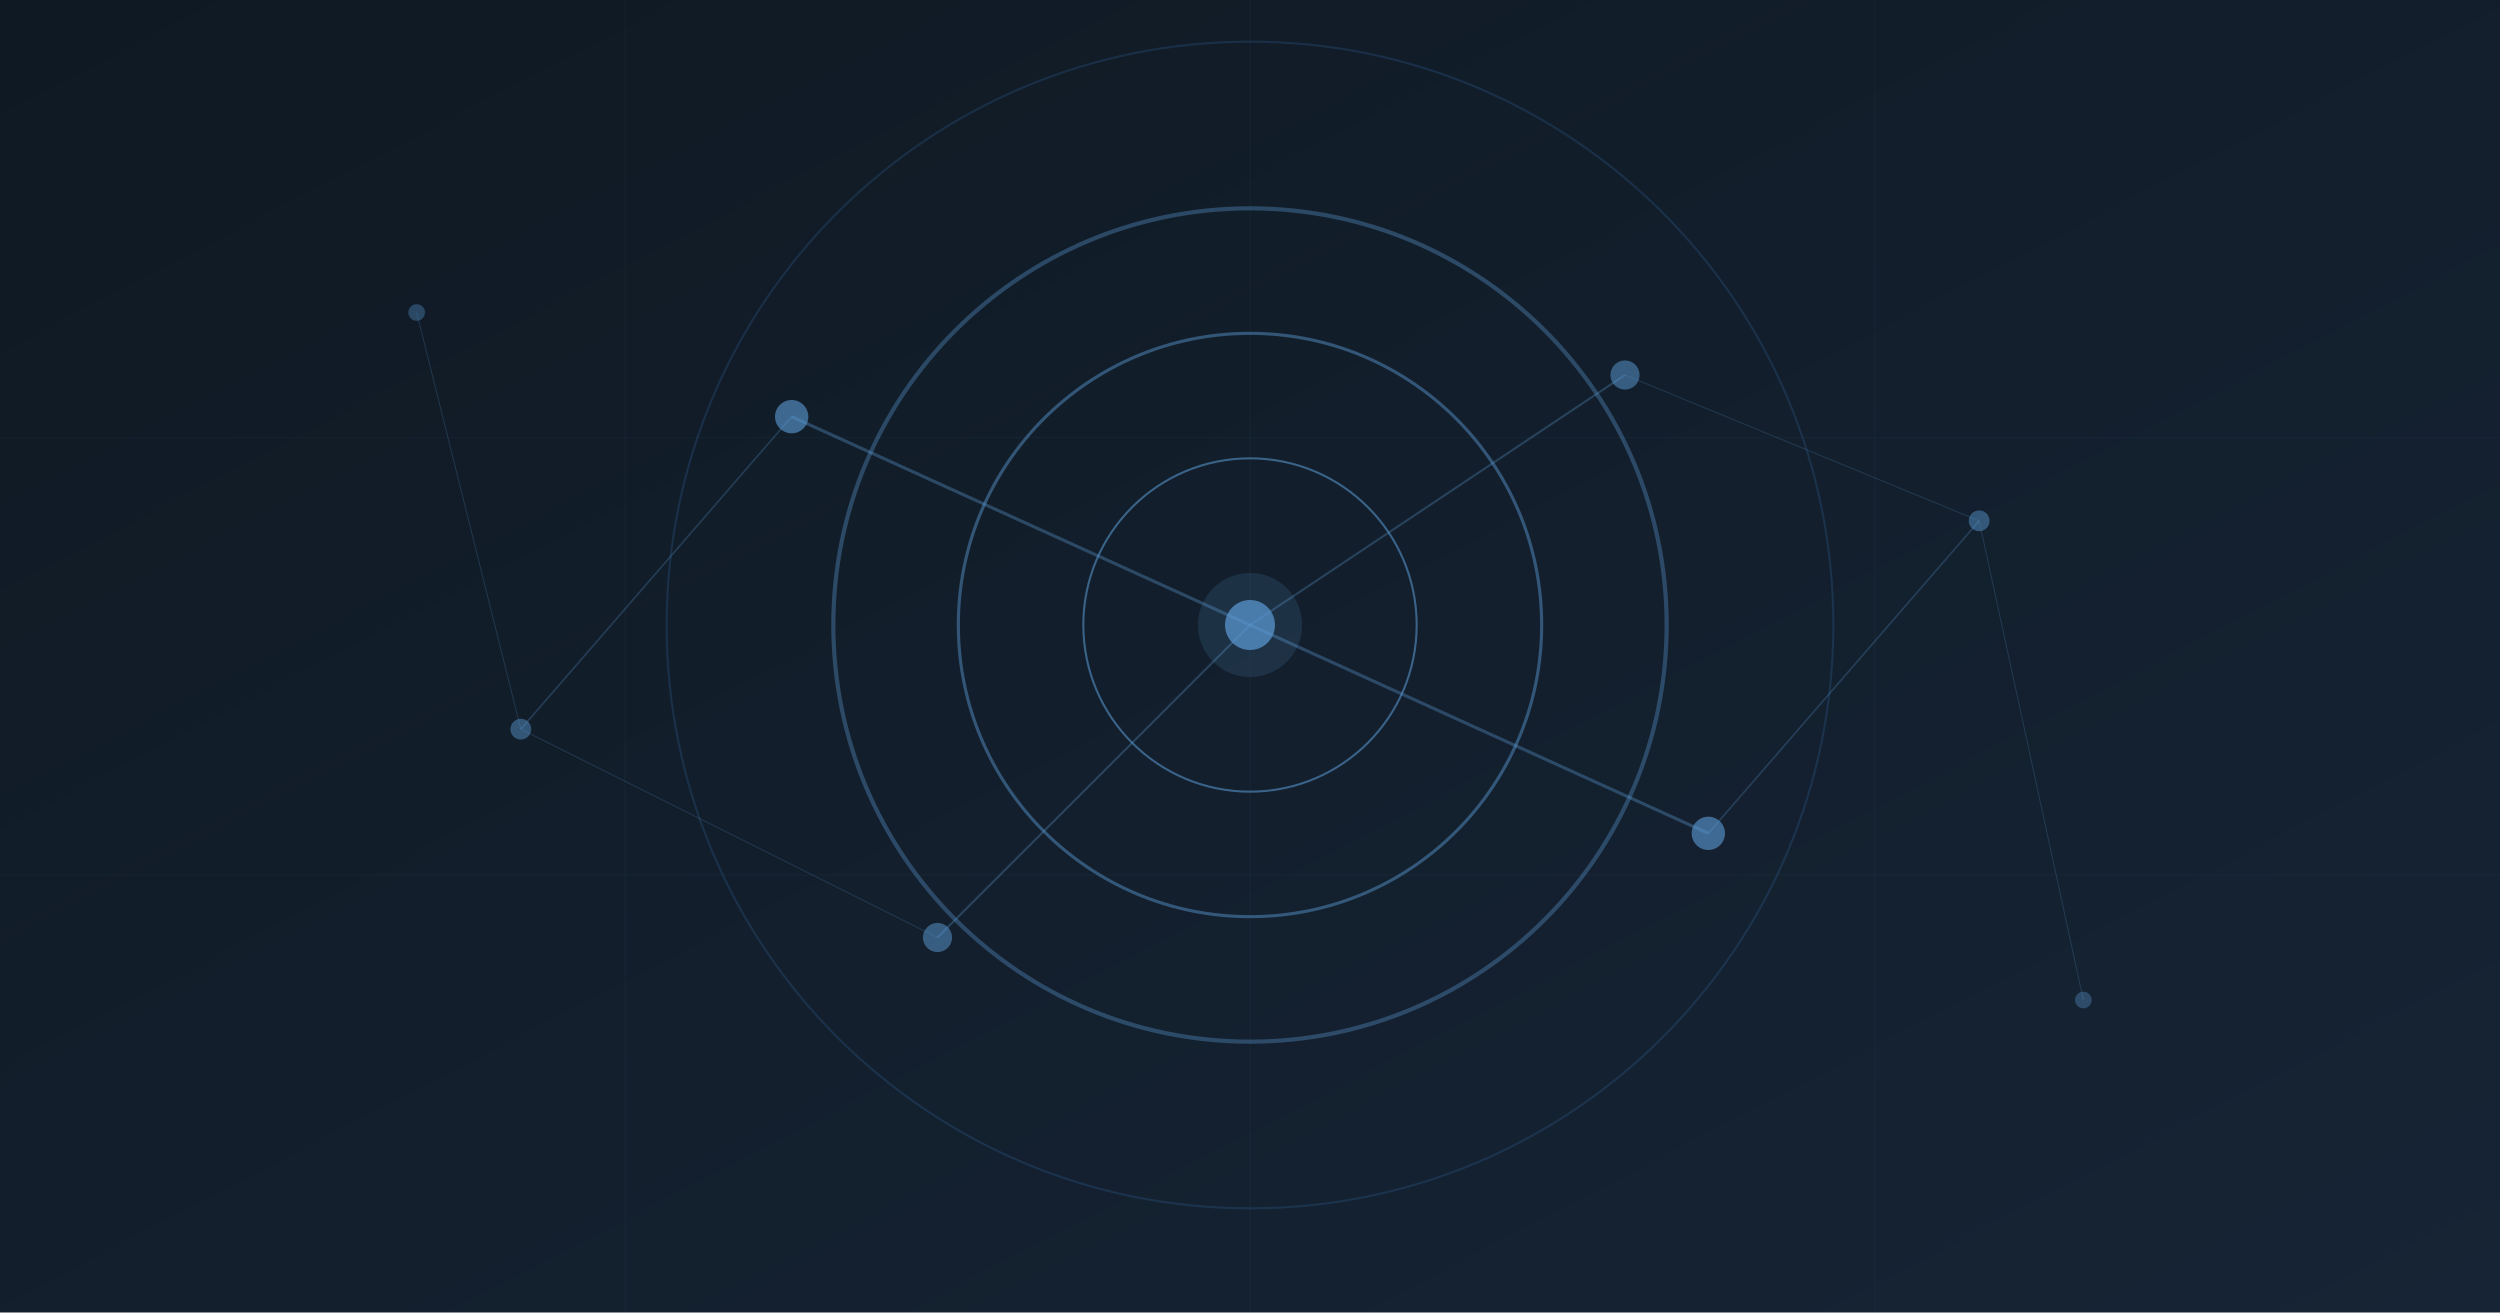
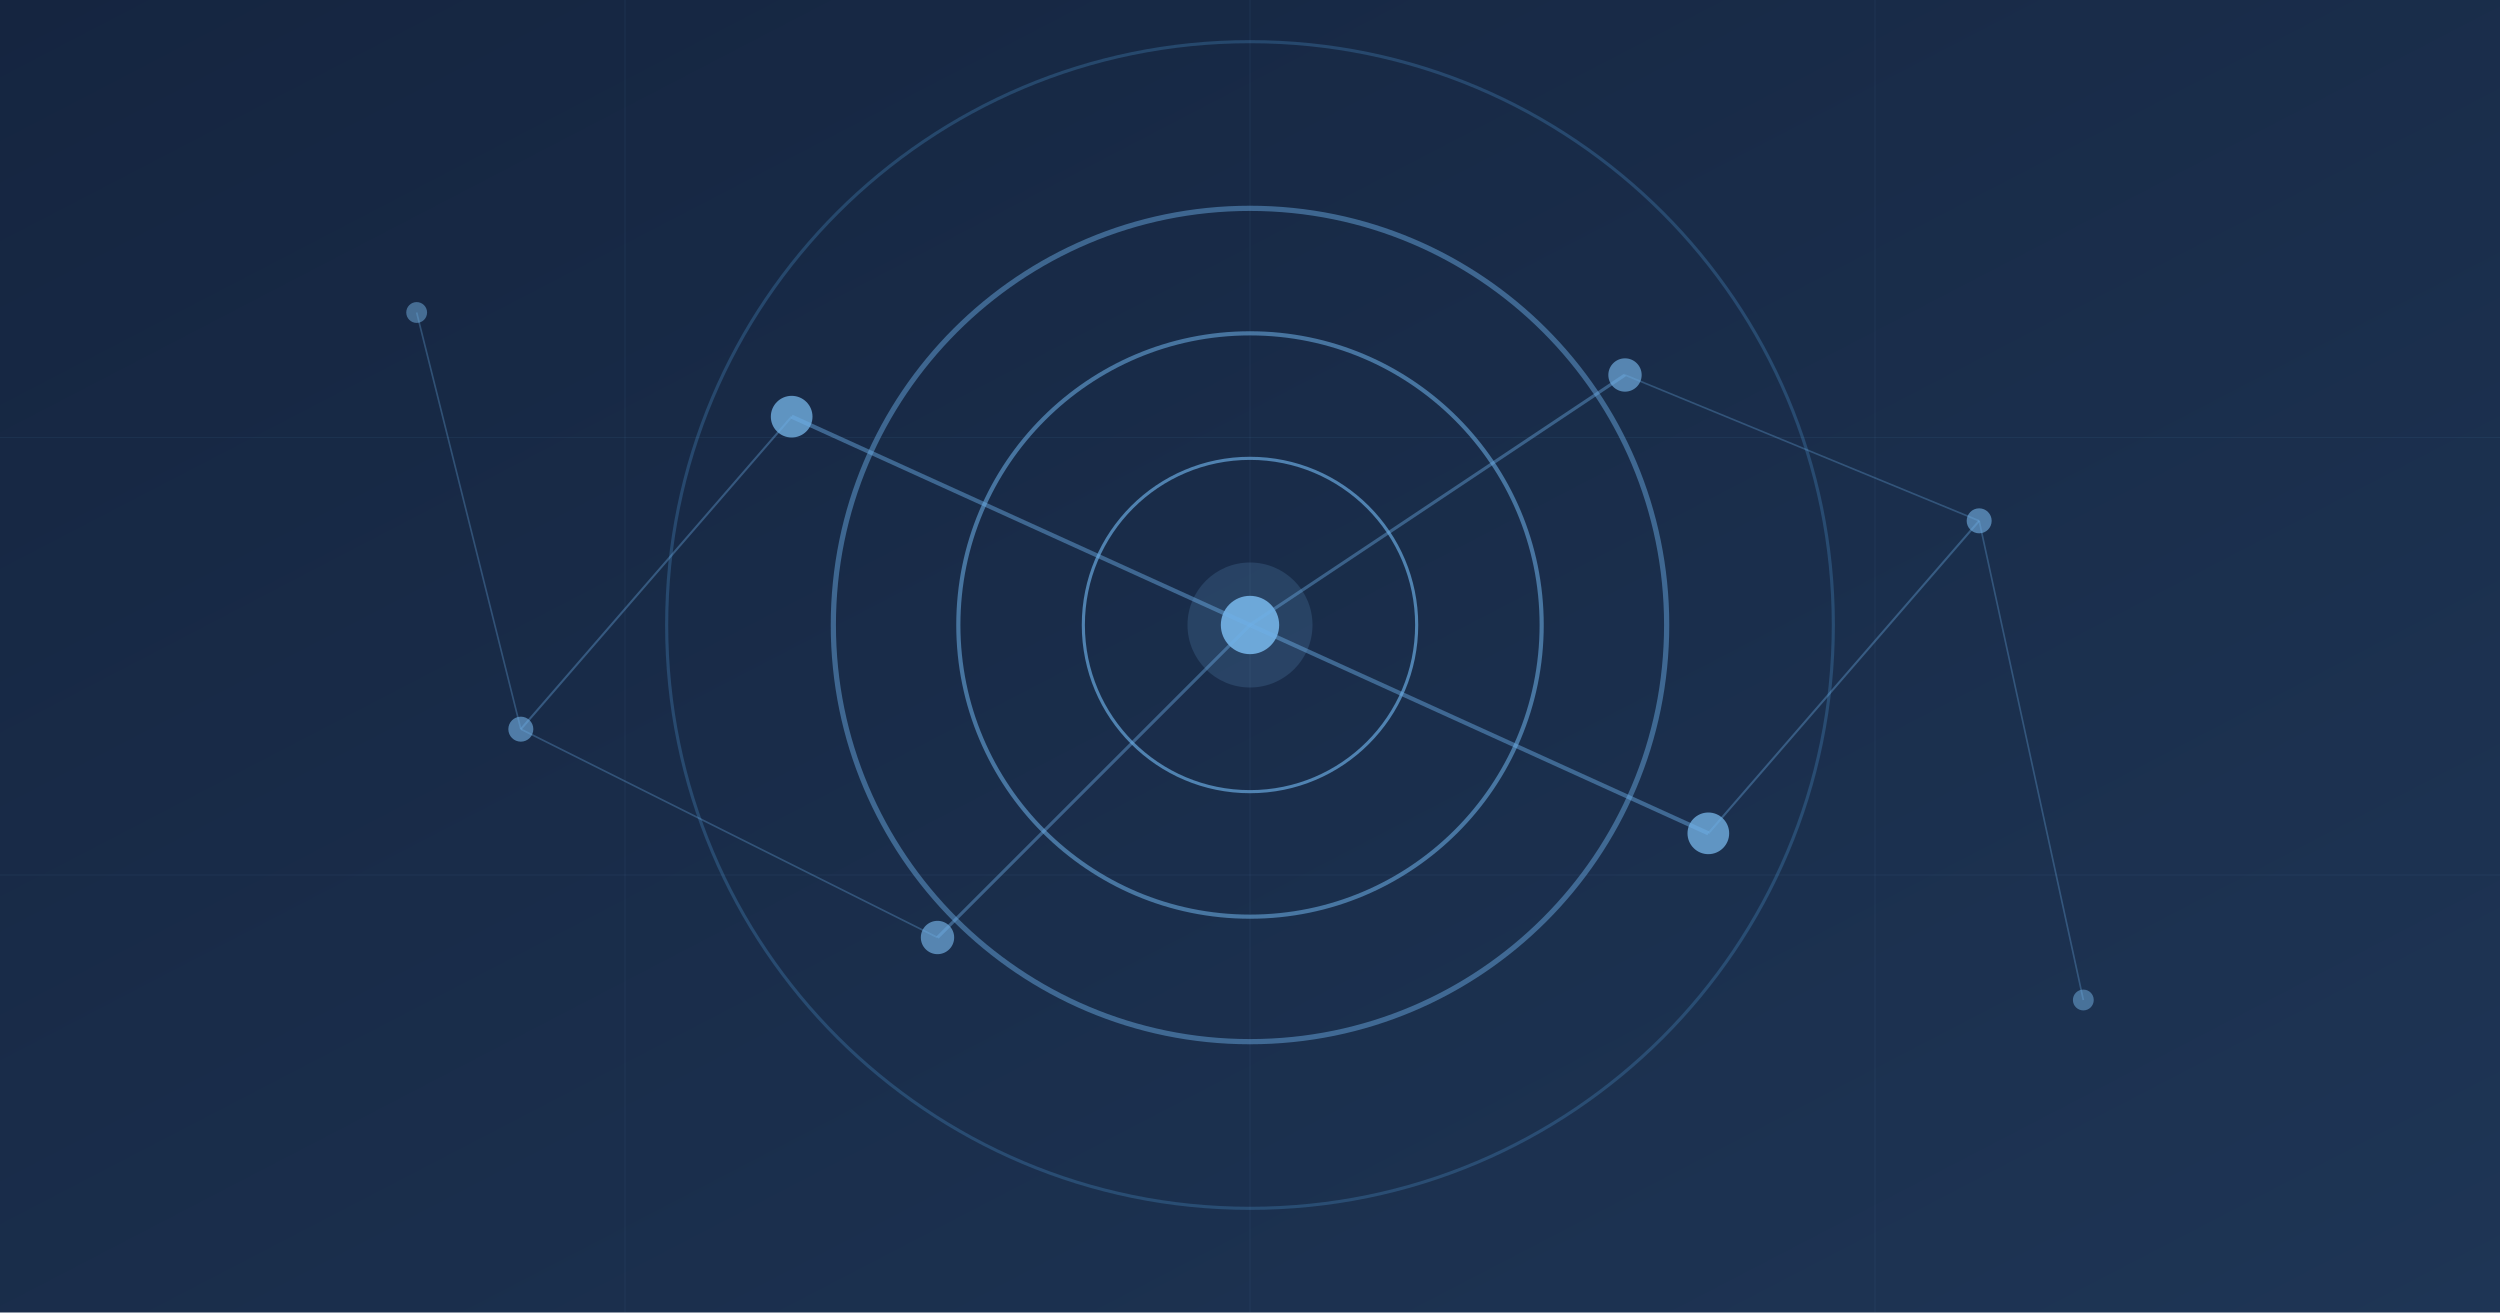
<svg xmlns="http://www.w3.org/2000/svg" viewBox="0 0 1200 630" width="1200" height="630">
  <defs>
    <linearGradient id="g2" x1="0%" y1="0%" x2="100%" y2="100%">
-       <stop offset="0%" style="stop-color:#0f1923" />
-       <stop offset="100%" style="stop-color:#162435" />
+       <stop offset="0%" style="stop-color:#152540" />
+       <stop offset="100%" style="stop-color:#1e3555" />
    </linearGradient>
  </defs>
  <rect width="1200" height="630" fill="url(#g2)" />
-   <circle cx="600" cy="300" r="200" fill="none" stroke="#5b9bd5" stroke-width="2" opacity="0.35" />
-   <circle cx="600" cy="300" r="140" fill="none" stroke="#5b9bd5" stroke-width="1.5" opacity="0.45" />
-   <circle cx="600" cy="300" r="80" fill="none" stroke="#5b9bd5" stroke-width="1" opacity="0.55" />
-   <circle cx="600" cy="300" r="280" fill="none" stroke="#3a7cc3" stroke-width="1" opacity="0.2" />
-   <circle cx="600" cy="300" r="12" fill="#5b9bd5" opacity="0.7" />
-   <circle cx="600" cy="300" r="25" fill="#5b9bd5" opacity="0.15" />
-   <circle cx="380" cy="200" r="8" fill="#5b9bd5" opacity="0.6" />
-   <circle cx="820" cy="400" r="8" fill="#5b9bd5" opacity="0.6" />
-   <circle cx="450" cy="450" r="7" fill="#5b9bd5" opacity="0.5" />
-   <circle cx="780" cy="180" r="7" fill="#5b9bd5" opacity="0.5" />
-   <circle cx="250" cy="350" r="5" fill="#5b9bd5" opacity="0.45" />
-   <circle cx="950" cy="250" r="5" fill="#5b9bd5" opacity="0.45" />
-   <circle cx="200" cy="150" r="4" fill="#5b9bd5" opacity="0.35" />
-   <circle cx="1000" cy="480" r="4" fill="#5b9bd5" opacity="0.35" />
-   <line x1="600" y1="300" x2="380" y2="200" stroke="#5b9bd5" stroke-width="1.5" opacity="0.35" />
-   <line x1="600" y1="300" x2="820" y2="400" stroke="#5b9bd5" stroke-width="1.5" opacity="0.35" />
-   <line x1="600" y1="300" x2="450" y2="450" stroke="#5b9bd5" stroke-width="1" opacity="0.3" />
-   <line x1="600" y1="300" x2="780" y2="180" stroke="#5b9bd5" stroke-width="1" opacity="0.3" />
-   <line x1="380" y1="200" x2="250" y2="350" stroke="#5b9bd5" stroke-width="0.8" opacity="0.25" />
-   <line x1="820" y1="400" x2="950" y2="250" stroke="#5b9bd5" stroke-width="0.8" opacity="0.25" />
-   <line x1="250" y1="350" x2="200" y2="150" stroke="#5b9bd5" stroke-width="0.5" opacity="0.2" />
-   <line x1="950" y1="250" x2="1000" y2="480" stroke="#5b9bd5" stroke-width="0.5" opacity="0.2" />
-   <line x1="450" y1="450" x2="250" y2="350" stroke="#5b9bd5" stroke-width="0.5" opacity="0.2" />
-   <line x1="780" y1="180" x2="950" y2="250" stroke="#5b9bd5" stroke-width="0.5" opacity="0.2" />
-   <line x1="300" y1="0" x2="300" y2="630" stroke="#5b9bd5" stroke-width="0.5" opacity="0.05" />
-   <line x1="600" y1="0" x2="600" y2="630" stroke="#5b9bd5" stroke-width="0.5" opacity="0.05" />
-   <line x1="900" y1="0" x2="900" y2="630" stroke="#5b9bd5" stroke-width="0.5" opacity="0.05" />
-   <line x1="0" y1="210" x2="1200" y2="210" stroke="#5b9bd5" stroke-width="0.5" opacity="0.05" />
-   <line x1="0" y1="420" x2="1200" y2="420" stroke="#5b9bd5" stroke-width="0.5" opacity="0.05" />
+   <circle cx="600" cy="300" r="200" fill="none" stroke="#6db0e8" stroke-width="2.5" opacity="0.45" />
+   <circle cx="600" cy="300" r="140" fill="none" stroke="#6db0e8" stroke-width="2" opacity="0.55" />
+   <circle cx="600" cy="300" r="80" fill="none" stroke="#6db0e8" stroke-width="1.5" opacity="0.65" />
+   <circle cx="600" cy="300" r="280" fill="none" stroke="#4a90c9" stroke-width="1.5" opacity="0.3" />
+   <circle cx="600" cy="300" r="14" fill="#7ec0f5" opacity="0.8" />
+   <circle cx="600" cy="300" r="30" fill="#7ec0f5" opacity="0.15" />
+   <circle cx="380" cy="200" r="10" fill="#7ec0f5" opacity="0.7" />
+   <circle cx="820" cy="400" r="10" fill="#7ec0f5" opacity="0.7" />
+   <circle cx="450" cy="450" r="8" fill="#7ec0f5" opacity="0.6" />
+   <circle cx="780" cy="180" r="8" fill="#7ec0f5" opacity="0.6" />
+   <circle cx="250" cy="350" r="6" fill="#7ec0f5" opacity="0.55" />
+   <circle cx="950" cy="250" r="6" fill="#7ec0f5" opacity="0.55" />
+   <circle cx="200" cy="150" r="5" fill="#7ec0f5" opacity="0.45" />
+   <circle cx="1000" cy="480" r="5" fill="#7ec0f5" opacity="0.45" />
+   <line x1="600" y1="300" x2="380" y2="200" stroke="#6db0e8" stroke-width="2" opacity="0.45" />
+   <line x1="600" y1="300" x2="820" y2="400" stroke="#6db0e8" stroke-width="2" opacity="0.45" />
+   <line x1="600" y1="300" x2="450" y2="450" stroke="#6db0e8" stroke-width="1.5" opacity="0.4" />
+   <line x1="600" y1="300" x2="780" y2="180" stroke="#6db0e8" stroke-width="1.5" opacity="0.4" />
+   <line x1="380" y1="200" x2="250" y2="350" stroke="#6db0e8" stroke-width="1" opacity="0.35" />
+   <line x1="820" y1="400" x2="950" y2="250" stroke="#6db0e8" stroke-width="1" opacity="0.35" />
+   <line x1="250" y1="350" x2="200" y2="150" stroke="#6db0e8" stroke-width="0.8" opacity="0.3" />
+   <line x1="950" y1="250" x2="1000" y2="480" stroke="#6db0e8" stroke-width="0.8" opacity="0.3" />
+   <line x1="450" y1="450" x2="250" y2="350" stroke="#6db0e8" stroke-width="0.8" opacity="0.3" />
+   <line x1="780" y1="180" x2="950" y2="250" stroke="#6db0e8" stroke-width="0.8" opacity="0.3" />
+   <line x1="300" y1="0" x2="300" y2="630" stroke="#6db0e8" stroke-width="0.5" opacity="0.07" />
+   <line x1="600" y1="0" x2="600" y2="630" stroke="#6db0e8" stroke-width="0.5" opacity="0.07" />
+   <line x1="900" y1="0" x2="900" y2="630" stroke="#6db0e8" stroke-width="0.5" opacity="0.07" />
+   <line x1="0" y1="210" x2="1200" y2="210" stroke="#6db0e8" stroke-width="0.5" opacity="0.07" />
+   <line x1="0" y1="420" x2="1200" y2="420" stroke="#6db0e8" stroke-width="0.5" opacity="0.07" />
</svg>
